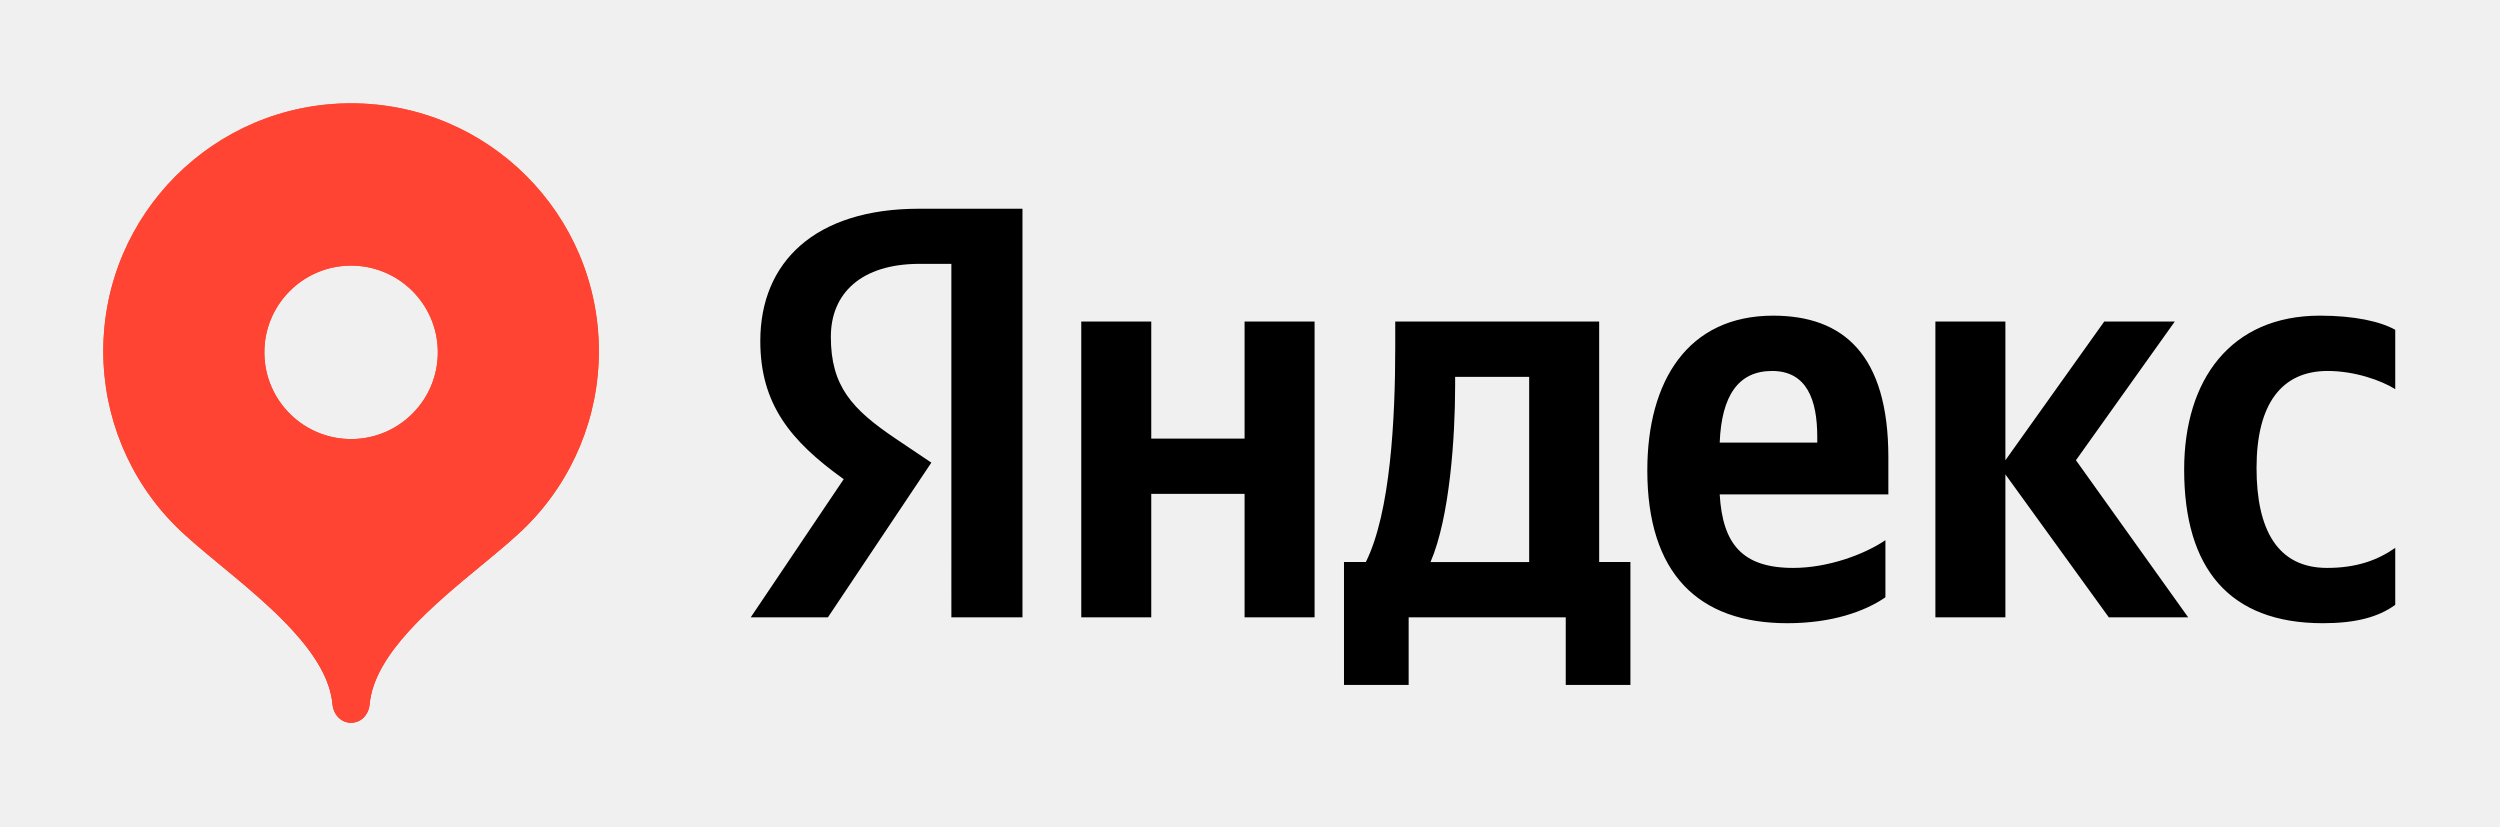
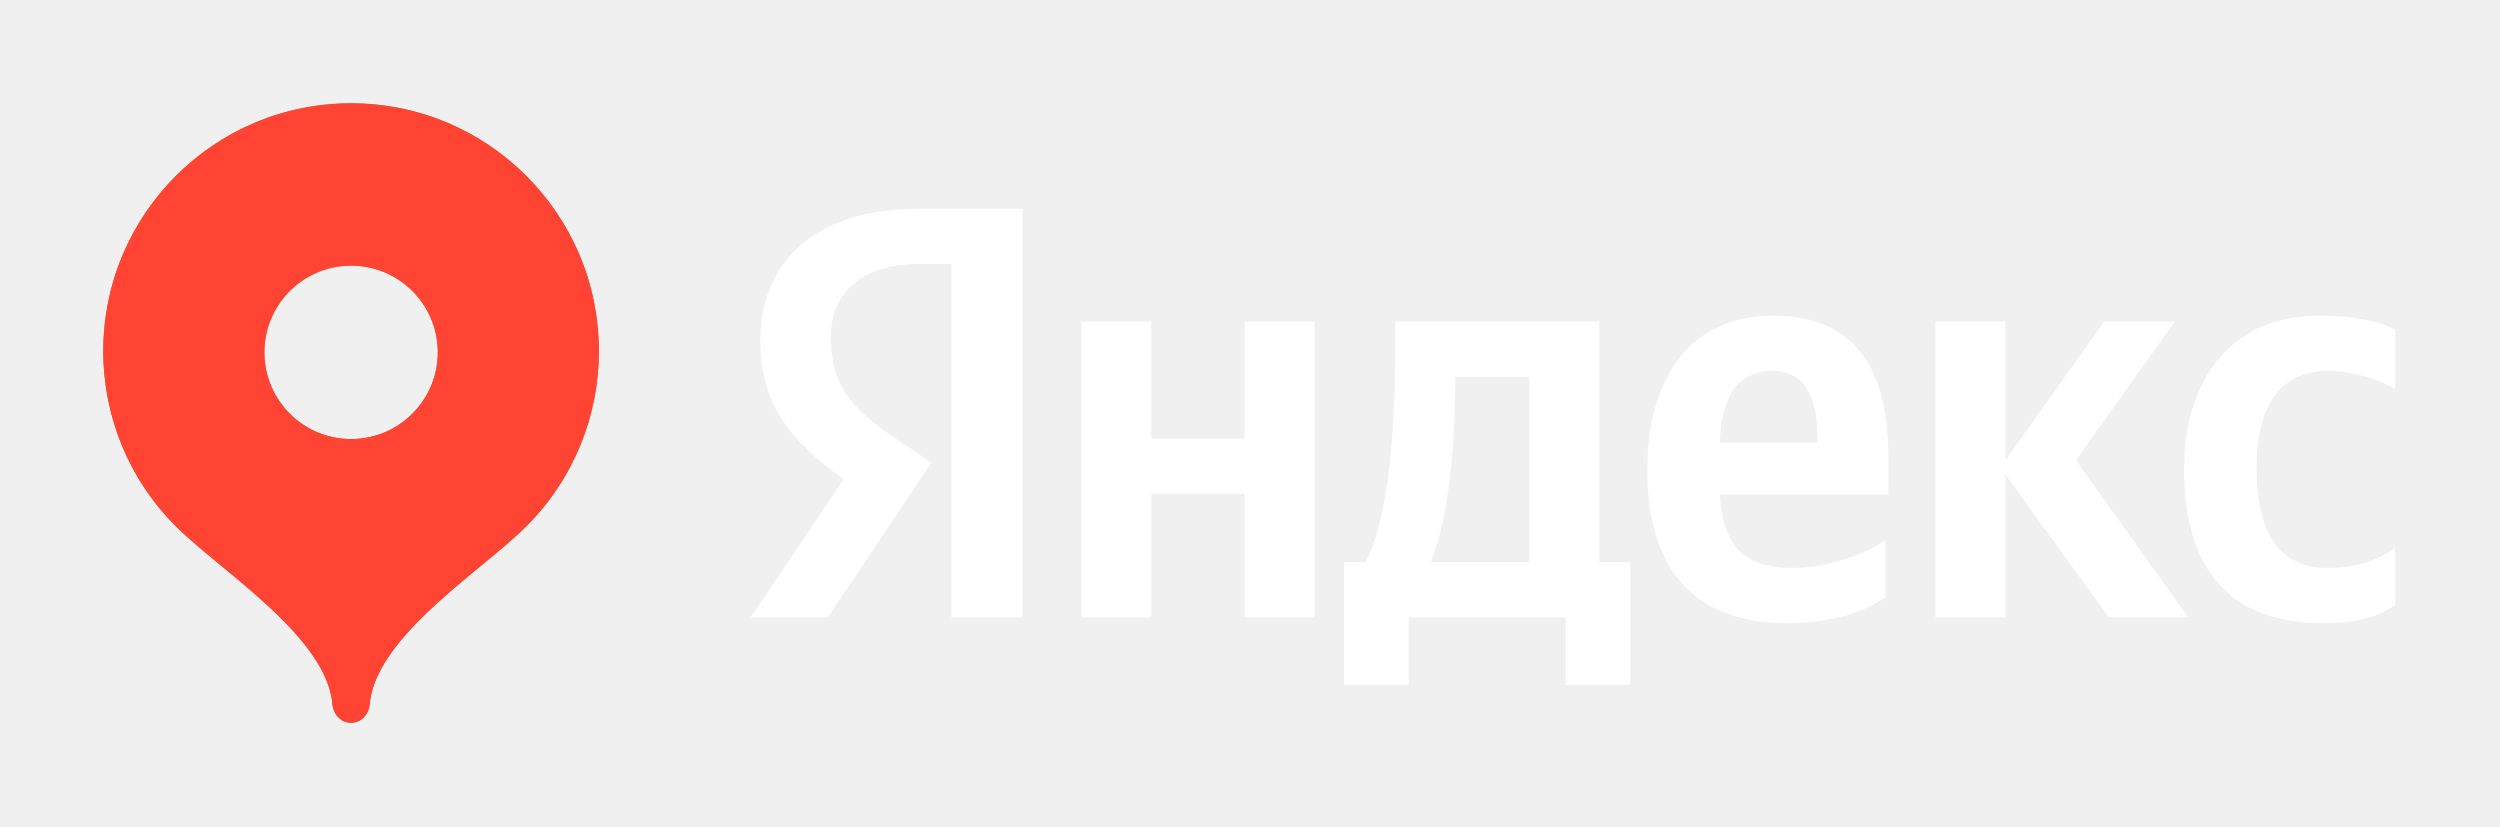
<svg xmlns="http://www.w3.org/2000/svg" width="242" height="80" fill="none" viewBox="0 0 242 80">
-   <path fill="#000" d="M92.093 59.758h6.882V20.205H88.962c-10.083 0-15.365 5.175-15.365 12.805 0 6.082 2.899 9.675 8.074 13.374l-9 13.374h7.47l10.013-14.975-3.468-2.33c-4.215-2.845-6.26-5.068-6.26-9.852 0-4.215 2.952-7.06 8.59-7.06h3.076zm132.76.569c3.13 0 5.353-.57 7.007-1.779v-5.513c-1.707 1.192-3.752 1.939-6.598 1.939-4.837 0-6.829-3.753-6.829-9.675 0-6.207 2.436-9.39 6.883-9.39 2.614 0 5.175.907 6.544 1.76v-5.744c-1.423-.8-3.93-1.37-7.291-1.37-8.644 0-13.143 6.207-13.143 14.904 0 9.568 4.375 14.868 13.427 14.868m-42.345-2.508v-5.53c-2.098 1.422-5.619 2.685-8.927 2.685-4.944 0-6.83-2.33-7.114-7.114h16.326v-3.593c0-9.959-4.375-13.711-11.151-13.711-8.252 0-12.182 6.313-12.182 14.974 0 9.96 4.908 14.797 13.552 14.797 4.321 0 7.505-1.139 9.496-2.508m21.626 1.939h7.683l-10.866-15.206 9.568-13.427h-6.829l-9.568 13.427V31.125h-6.776v28.633h6.776V45.92zm-46.31-5.354H154.8v-23.28h-19.74v2.455c0 6.99-.463 16.042-2.846 20.825h-2.116v11.898h6.26v-6.544h15.206v6.544h6.26zm-37.348-23.28v11.33h-9.034v-11.33h-6.776v28.634h6.776V47.806h9.034v11.952h6.776V31.125zm51.059 4.785c3.362 0 4.375 2.792 4.375 6.367v.569h-9.443c.178-4.553 1.814-6.936 5.068-6.936m-23.511 18.496h-9.55c1.868-4.322 2.383-12.13 2.383-17.074v-.853h7.167z" />
+   <path fill="#fff" d="M92.093 59.758h6.882V20.205H88.962c-10.083 0-15.365 5.175-15.365 12.805 0 6.082 2.899 9.675 8.074 13.374l-9 13.374h7.47l10.013-14.975-3.468-2.33c-4.215-2.845-6.26-5.068-6.26-9.852 0-4.215 2.952-7.06 8.59-7.06h3.076zm132.76.569c3.13 0 5.353-.57 7.007-1.779v-5.513c-1.707 1.192-3.752 1.939-6.598 1.939-4.837 0-6.829-3.753-6.829-9.675 0-6.207 2.436-9.39 6.883-9.39 2.614 0 5.175.907 6.544 1.76v-5.744c-1.423-.8-3.93-1.37-7.291-1.37-8.644 0-13.143 6.207-13.143 14.904 0 9.568 4.375 14.868 13.427 14.868m-42.345-2.508v-5.53c-2.098 1.422-5.619 2.685-8.927 2.685-4.944 0-6.83-2.33-7.114-7.114h16.326v-3.593c0-9.959-4.375-13.711-11.151-13.711-8.252 0-12.182 6.313-12.182 14.974 0 9.96 4.908 14.797 13.552 14.797 4.321 0 7.505-1.139 9.496-2.508m21.626 1.939h7.683l-10.866-15.206 9.568-13.427h-6.829l-9.568 13.427V31.125h-6.776v28.633h6.776V45.92zm-46.31-5.354H154.8v-23.28h-19.74v2.455c0 6.99-.463 16.042-2.846 20.825h-2.116v11.898h6.26v-6.544h15.206v6.544h6.26zm-37.348-23.28v11.33h-9.034v-11.33h-6.776v28.634h6.776V47.806h9.034v11.952h6.776V31.125zm51.059 4.785c3.362 0 4.375 2.792 4.375 6.367v.569h-9.443c.178-4.553 1.814-6.936 5.068-6.936m-23.511 18.496h-9.55c1.868-4.322 2.383-12.13 2.383-17.074v-.853h7.167z" />
  <path fill="url(#a)" fill-rule="evenodd" d="M10 33.983C10 20.738 20.738 10 33.985 10c13.245 0 23.983 10.738 23.983 23.983a23.91 23.91 0 0 1-7.02 16.956c-1.133 1.133-2.667 2.398-4.326 3.768-4.696 3.876-10.396 8.58-10.84 13.454-.089.989-.805 1.8-1.799 1.8-.992 0-1.709-.811-1.798-1.8-.443-4.875-6.143-9.578-10.84-13.454-1.656-1.37-3.19-2.635-4.323-3.768A23.9 23.9 0 0 1 10 33.983m32.38.002a8.395 8.395 0 1 1-16.789.244 8.395 8.395 0 0 1 16.789-.244" clip-rule="evenodd" />
  <path fill="#f43" fill-rule="evenodd" d="M10 33.983C10 20.738 20.738 10 33.985 10c13.245 0 23.983 10.738 23.983 23.983a23.91 23.91 0 0 1-7.02 16.956c-1.133 1.133-2.667 2.398-4.326 3.768-4.696 3.876-10.396 8.58-10.84 13.454-.089.989-.805 1.8-1.799 1.8-.992 0-1.709-.811-1.798-1.8-.443-4.875-6.143-9.578-10.84-13.454-1.656-1.37-3.19-2.635-4.323-3.768A23.9 23.9 0 0 1 10 33.983m32.38.002a8.395 8.395 0 1 1-16.789.244 8.395 8.395 0 0 1 16.789-.244" clip-rule="evenodd" />
  <defs>
    <linearGradient id="a" x1="33.984" x2="33.984" y1="10" y2="69.96" gradientUnits="userSpaceOnUse">
      <stop stop-color="#ff6122" />
      <stop offset="1" stop-color="#f22411" />
    </linearGradient>
  </defs>
</svg>
